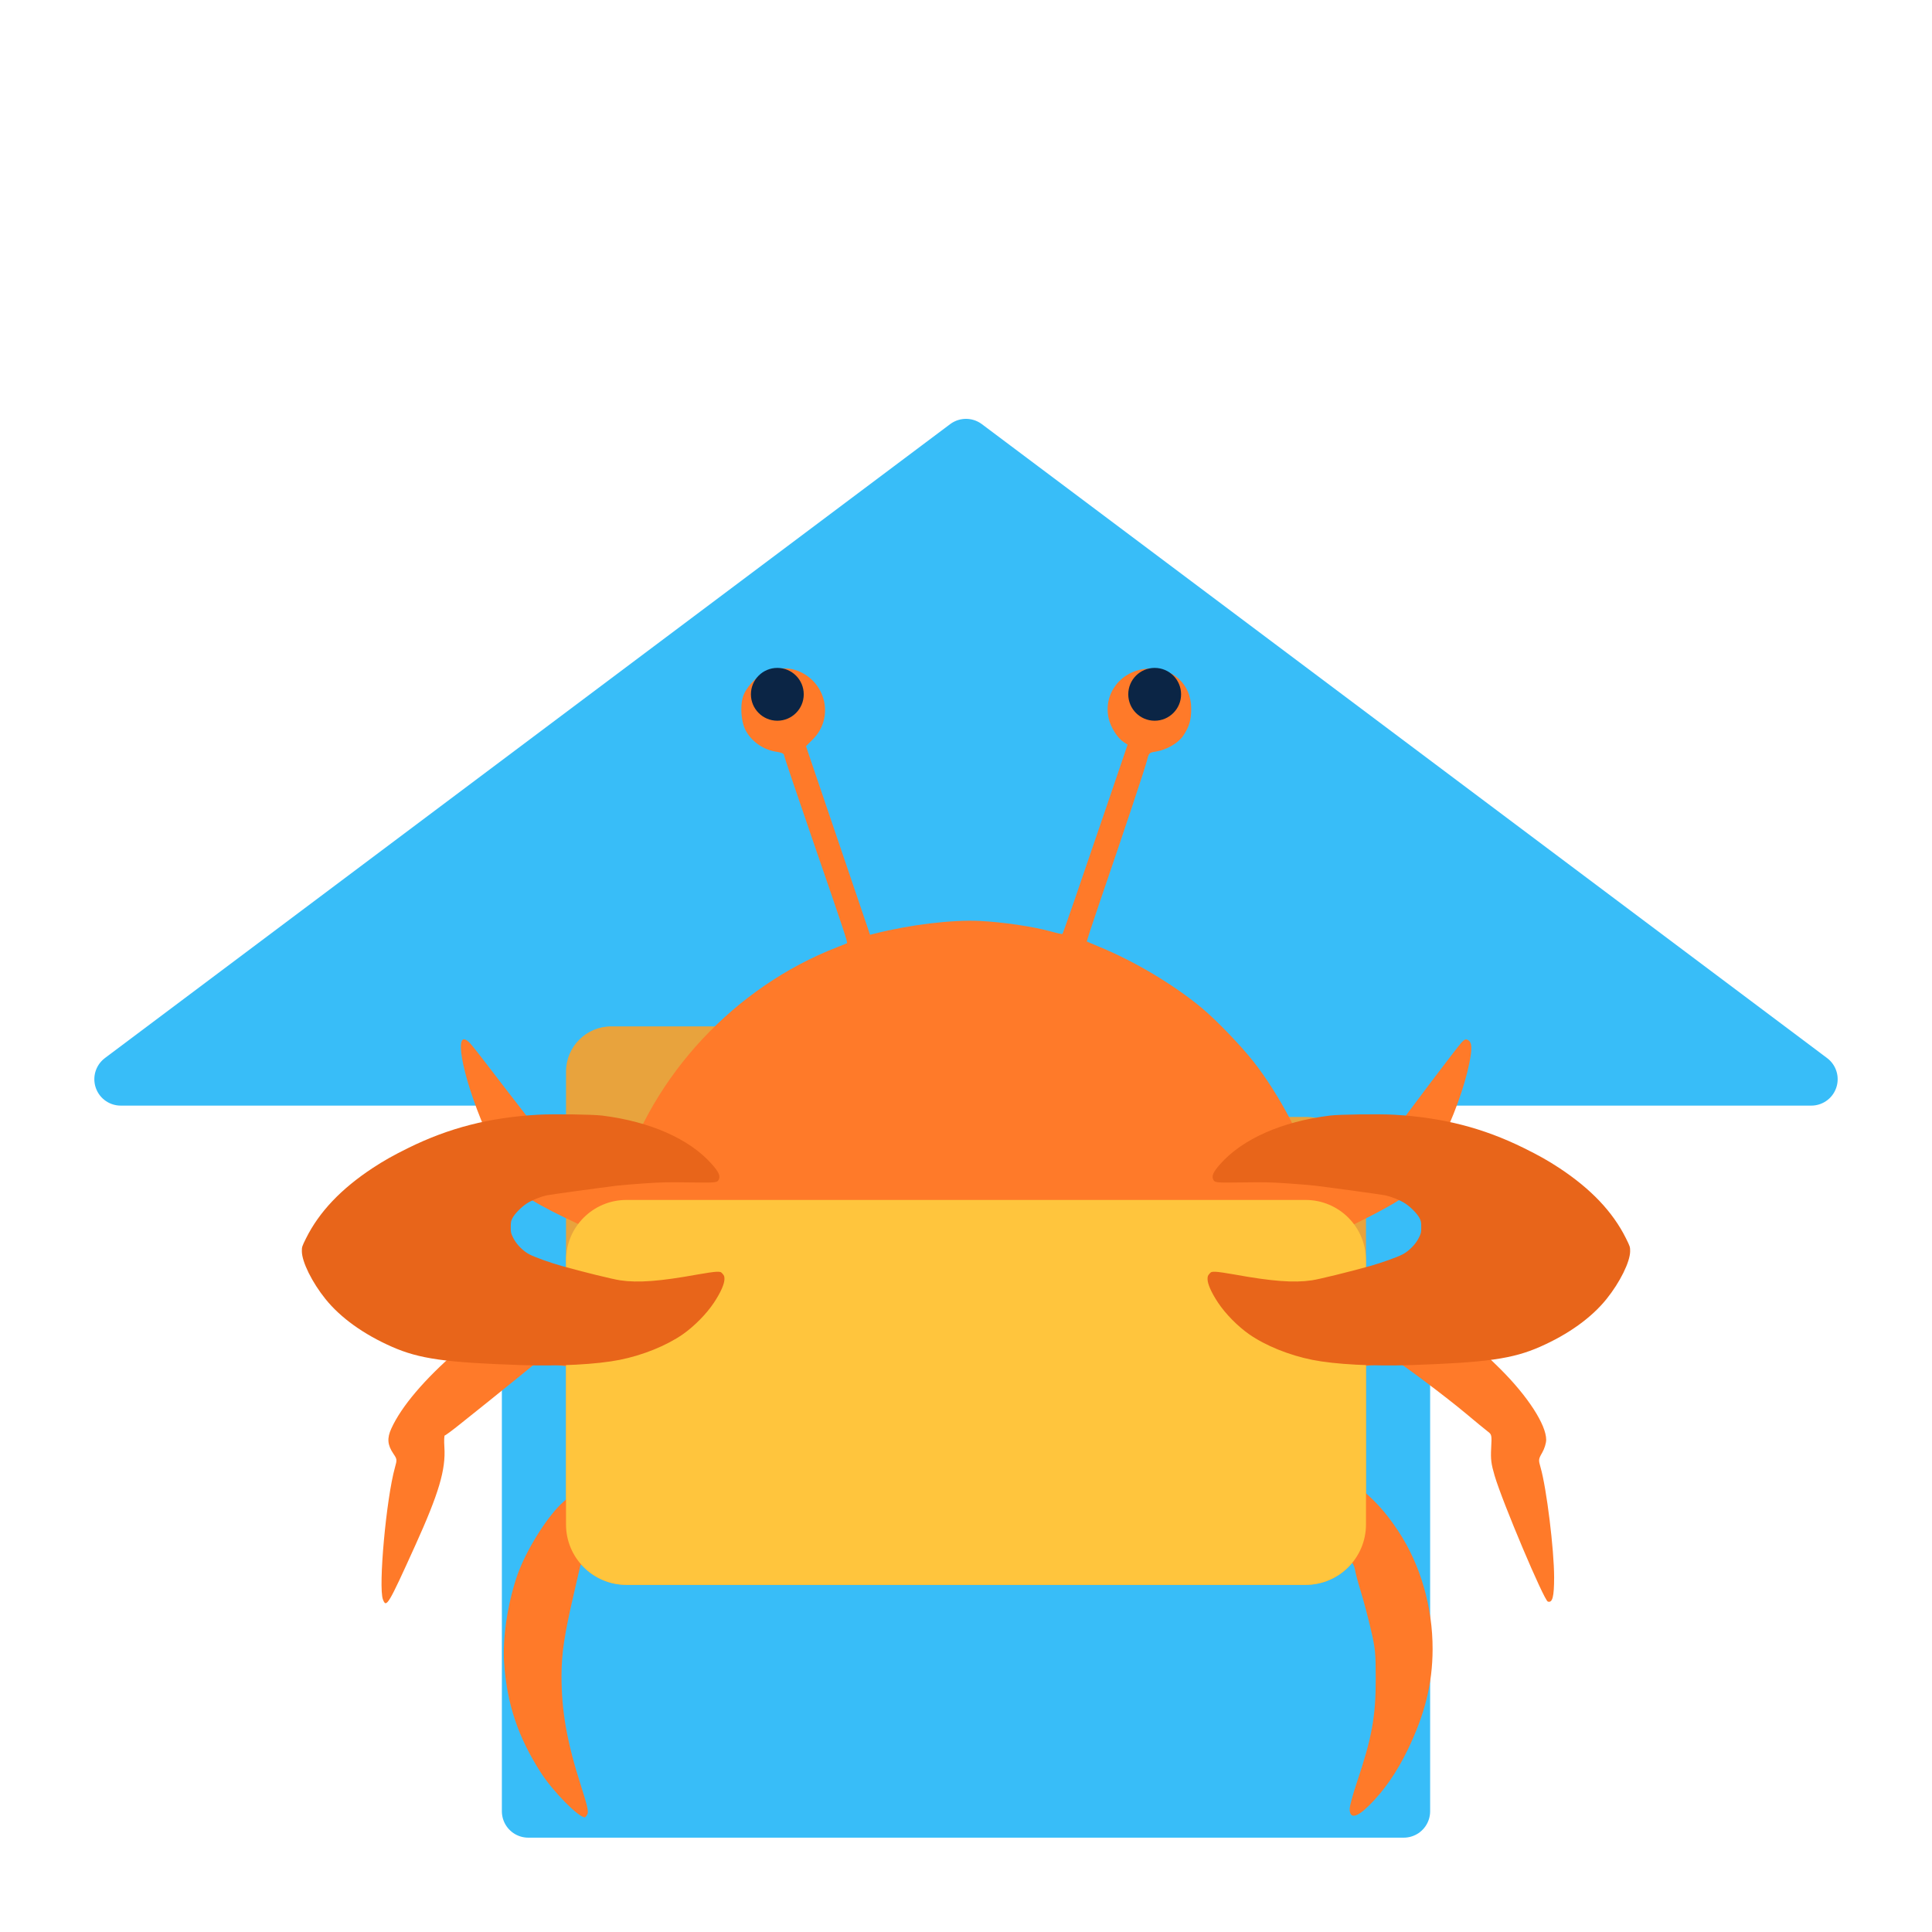
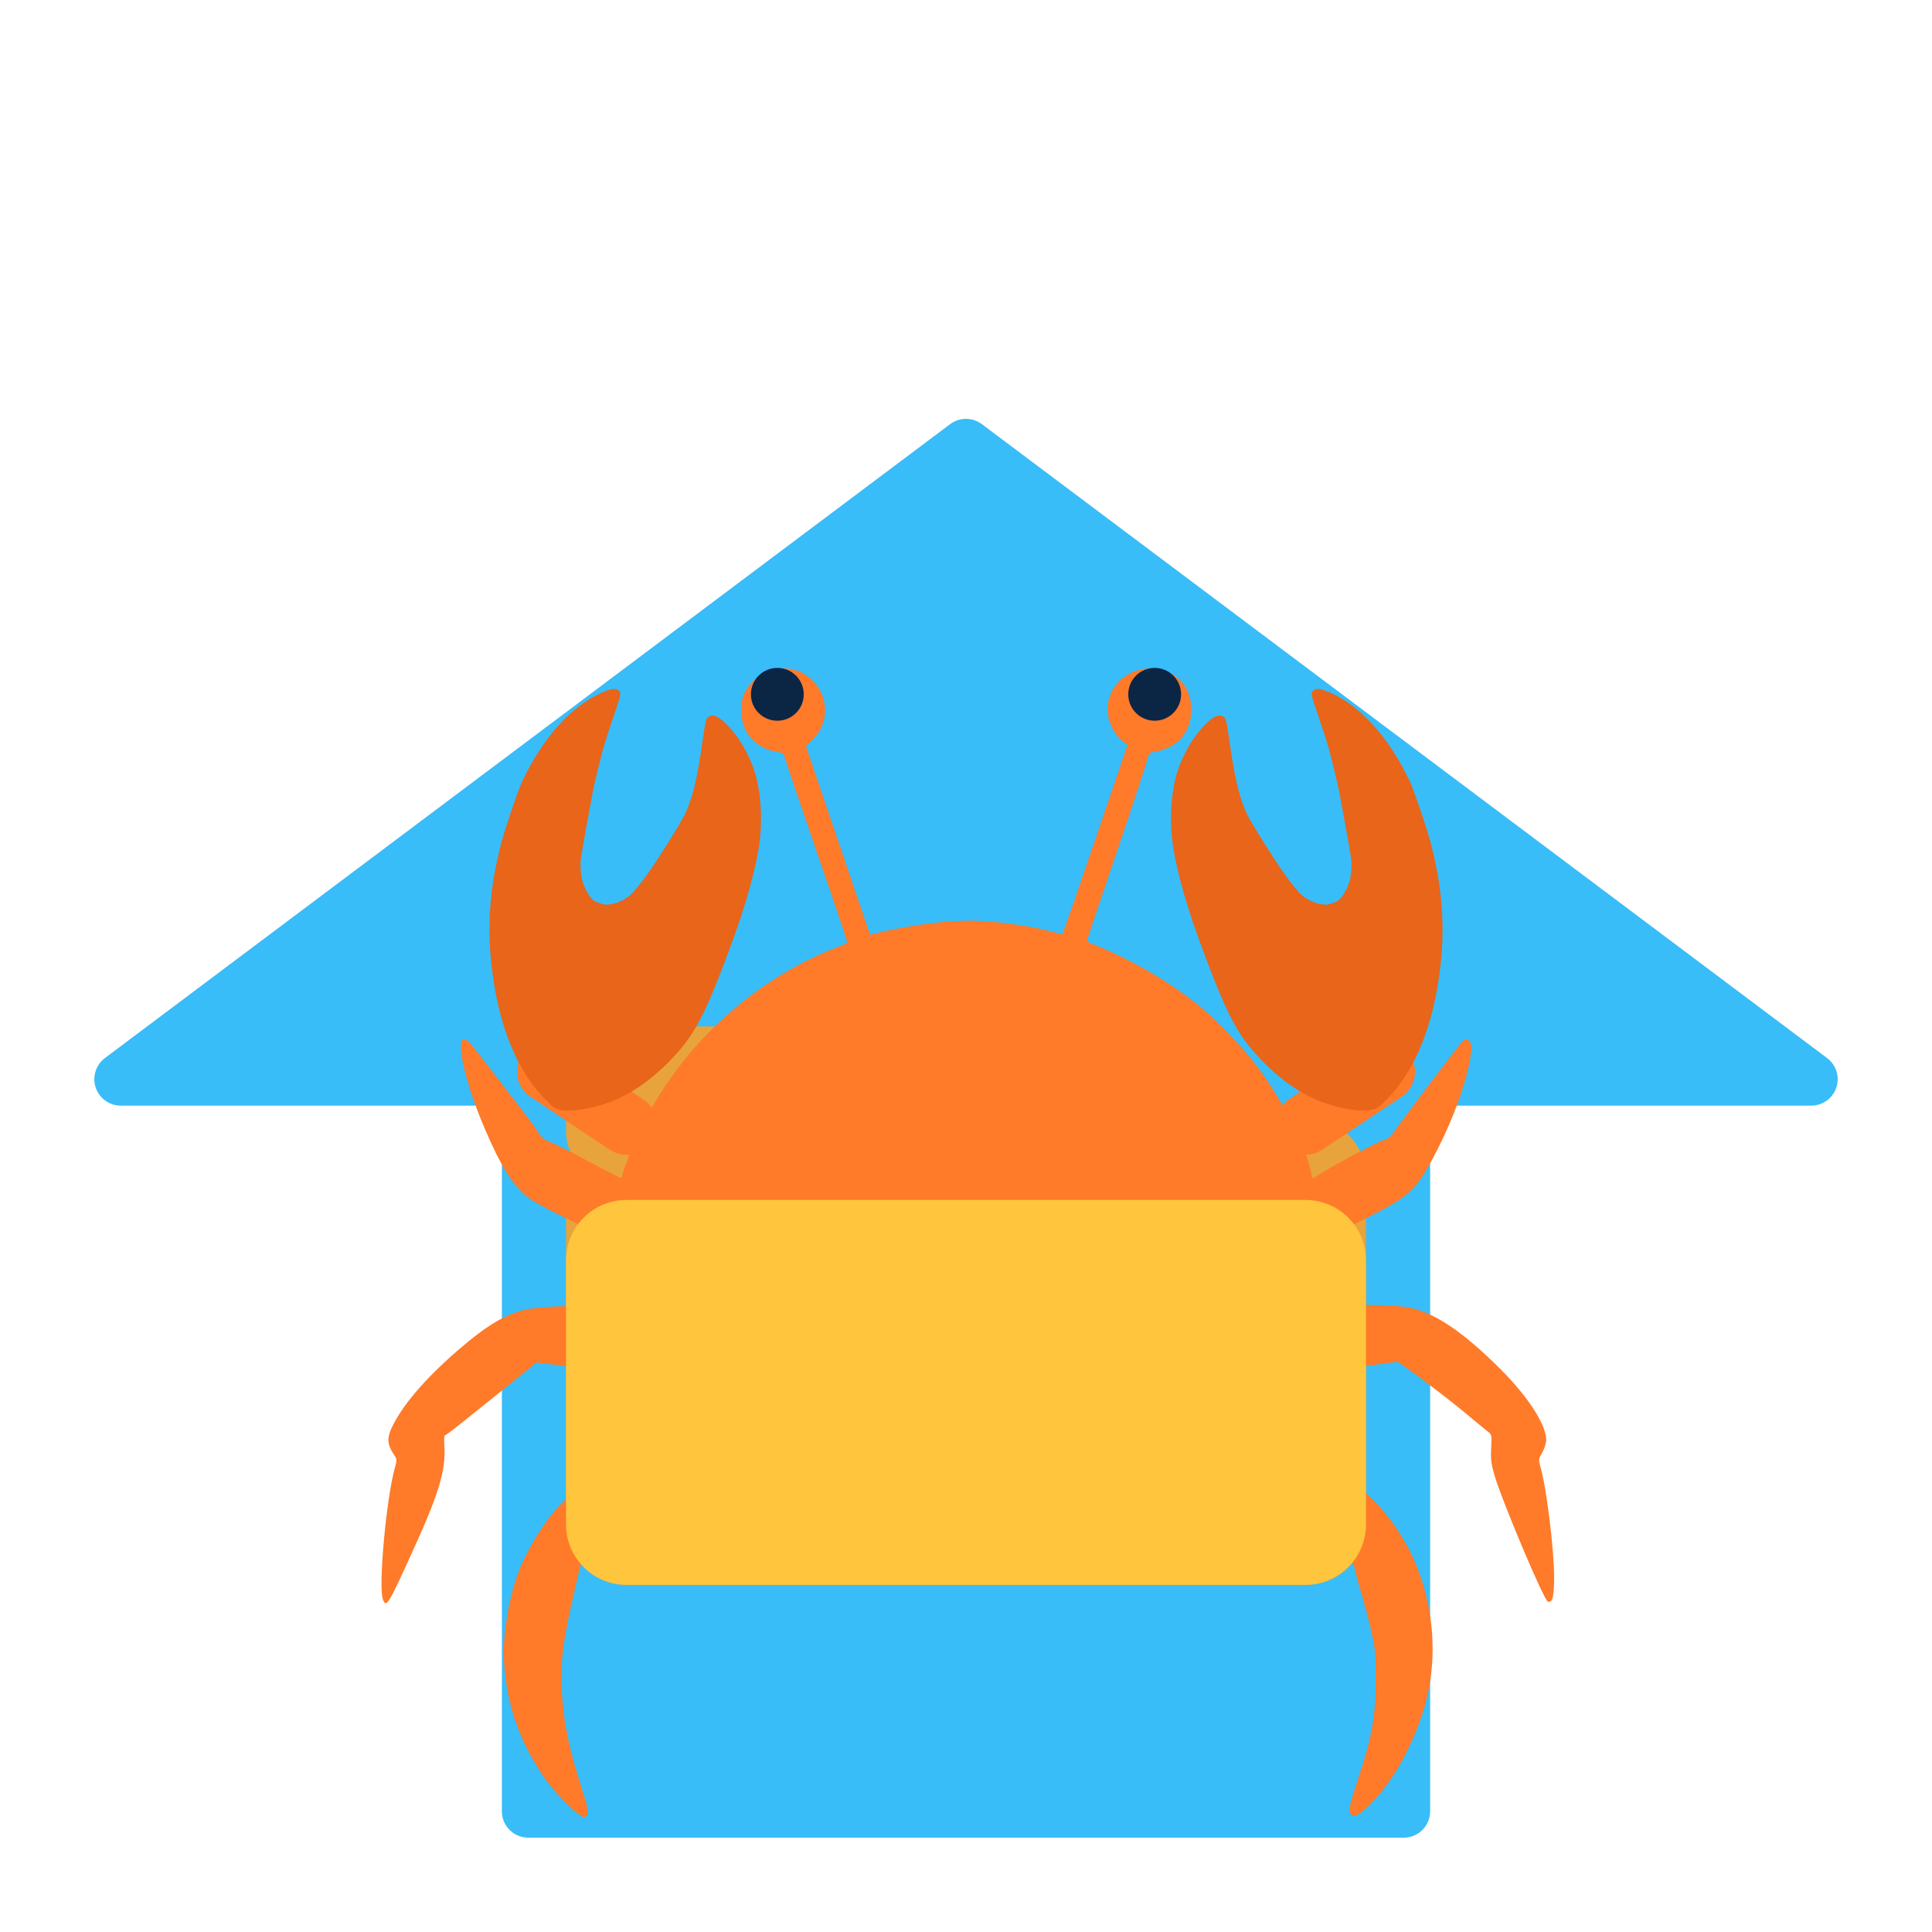
<svg xmlns="http://www.w3.org/2000/svg" viewBox="0 0 512 512" width="512" height="512">
  <path d="M256 118 L480 286 H372 V480 H140 V286 H32 Z" fill="#38BDF8" stroke="#38BDF8" stroke-width="14" stroke-linejoin="round" />
  <rect x="150" y="272" width="92" height="40" rx="12" fill="#E8A33D" />
  <rect x="150" y="296" width="212" height="124" rx="16" fill="#E8A33D" />
  <g fill="#FF7A29" transform="translate(41.0,120.0) scale(0.42)">
    <path d="M 385.462 138.366 C 379.171 141.295, 372.670 148.536, 371.011 154.462 C 369.417 160.155, 370.091 169.384, 372.461 174.320 C 376.090 181.881, 383.914 187.478, 392.497 188.655 C 395.017 189, 397 189.805, 397 190.484 C 397 191.150, 405.365 215.951, 415.588 245.598 C 434.707 301.039, 437.365 309.029, 436.818 309.430 C 436.643 309.559, 433.800 310.711, 430.500 311.990 C 366.087 336.965, 313.856 392.911, 294.429 457.738 C 294.363 457.959, 275.367 448.061, 261.500 440.580 C 258.200 438.800, 253.025 436.357, 250 435.151 C 245.755 433.460, 243.998 432.083, 242.301 429.120 C 241.091 427.007, 235.910 419.929, 230.788 413.390 C 225.666 406.850, 217.024 395.650, 211.582 388.500 C 206.141 381.350, 200.550 374.262, 199.158 372.750 C 187.944 360.570, 193.332 391.879, 208.494 427 C 218.707 450.657, 225.407 461.394, 234.912 469.332 C 241.183 474.570, 272.891 490.027, 288.250 495.333 C 289.587 495.794, 290.002 497.066, 290.008 500.719 C 290.018 507.229, 291.548 516.507, 294.639 528.802 C 296.064 534.468, 297.065 539.223, 296.865 539.368 C 296.664 539.514, 290.200 539.240, 282.500 538.760 C 267.511 537.825, 247.349 538.411, 236.975 540.081 C 223.284 542.286, 210.353 549.727, 191 566.536 C 170.154 584.642, 155.713 601.648, 149.314 615.626 C 146.491 621.792, 146.838 626.009, 150.628 631.594 C 152.941 635.002, 152.972 635.294, 151.567 640.310 C 146.085 659.878, 141.017 715.653, 144.006 723.516 C 146.141 729.131, 147.301 727.193, 164.362 689.500 C 179.264 656.580, 183.691 641.674, 182.781 627.495 C 182.517 623.373, 182.638 620, 183.050 620 C 183.462 620, 187.584 616.962, 192.210 613.250 C 196.836 609.538, 205.319 602.753, 211.060 598.173 C 216.802 593.593, 225.853 586.280, 231.173 581.921 L 240.846 573.997 264.460 576.953 C 277.448 578.580, 294.618 580.466, 302.614 581.145 L 317.154 582.381 318.971 585.940 C 321.545 590.982, 331.523 604.808, 335.779 609.232 C 337.754 611.284, 339.174 613.113, 338.935 613.297 C 338.696 613.480, 330.721 617.537, 321.214 622.311 C 290.891 637.538, 263.891 654.938, 254.255 665.464 C 244.108 676.547, 232.734 695.965, 228.167 710 C 222.413 727.684, 219.444 748.299, 220.461 763.500 C 222.189 789.296, 229.299 810.516, 243.704 832.870 C 251.337 844.713, 267.380 861, 271.415 861 C 271.698 861, 272.411 860.101, 272.999 859.002 C 273.849 857.413, 273.043 853.808, 269.059 841.390 C 260.102 813.468, 256.639 793.916, 256.682 771.500 C 256.710 757.347, 258.484 745.638, 264.564 719.500 C 266.483 711.250, 268.250 703.585, 268.491 702.466 C 268.750 701.266, 270.793 699.527, 273.476 698.224 C 275.977 697.009, 286.612 690.397, 297.110 683.531 C 307.608 676.665, 321.891 668.157, 328.849 664.625 C 335.807 661.092, 348.047 654.887, 356.049 650.836 L 370.598 643.470 379.549 649.271 C 402.879 664.390, 434.871 677.472, 462.071 683.014 C 485.105 687.709, 520.167 689.441, 541.500 686.939 C 580.997 682.306, 615.172 670.020, 646.363 649.237 C 653.342 644.587, 657.666 642.290, 658.382 642.853 C 659.459 643.700, 664.647 646.473, 690.500 660.017 C 707.751 669.055, 732.751 684.426, 754.613 699.436 C 755.874 700.302, 756.977 702.452, 757.347 704.767 C 757.688 706.902, 759.348 713.115, 761.036 718.574 C 762.723 724.033, 765.524 734.575, 767.259 742 C 770.174 754.474, 770.416 756.868, 770.437 773.500 C 770.468 797.352, 768.037 810.718, 758.530 838.958 C 756.039 846.360, 754 853.871, 754 855.649 C 754 862.151, 758.426 861.308, 766.492 853.268 C 775.798 843.991, 783.798 832.427, 790.542 818.500 C 801.458 795.959, 806.241 776.706, 806.317 755 C 806.410 728.313, 798.661 701.559, 784.733 680.478 C 769.184 656.944, 754.138 645.561, 709.250 623.375 C 697.563 617.599, 688 612.695, 688 612.478 C 688 612.261, 691.188 608.128, 695.084 603.292 C 698.980 598.456, 703.811 591.740, 705.820 588.367 L 709.472 582.233 716.986 581.575 C 728.627 580.554, 783.374 573.959, 783.809 573.525 C 784.439 572.894, 814.562 595.480, 827 605.909 C 833.325 611.212, 839.675 616.433, 841.111 617.510 C 843.640 619.407, 843.708 619.736, 843.277 627.984 C 842.904 635.124, 843.260 637.951, 845.480 645.484 C 850.341 661.983, 876.568 724.023, 879.028 724.843 C 881.959 725.820, 883 721.812, 882.999 709.559 C 882.997 692.105, 878.237 653.429, 874.481 640.350 C 873.048 635.358, 873.079 635.066, 875.489 630.850 C 876.900 628.381, 877.981 624.891, 877.988 622.779 C 878.019 613.305, 866.398 595.344, 849.088 578.109 C 825.583 554.707, 807.960 542.774, 791.930 539.407 C 783.308 537.596, 759.702 537.090, 741.116 538.318 L 728.731 539.136 729.406 536.818 C 732.184 527.283, 735.128 512.017, 735.652 504.435 L 736.277 495.371 741.389 493.577 C 750.732 490.298, 778.394 476.259, 785.763 471.057 C 795.625 464.095, 800.293 457.750, 810.375 437.609 C 819.322 419.734, 826.445 400.196, 829.465 385.248 C 831.385 375.748, 831.211 372.147, 828.761 370.613 C 827.367 369.740, 826.546 370.018, 824.628 372.012 C 822.050 374.691, 787.478 420.457, 782.207 428.169 C 779.868 431.590, 778.145 433.016, 775.758 433.504 C 772.540 434.162, 743.599 449.626, 735.130 455.212 C 732.727 456.797, 730.670 457.960, 730.559 457.797 C 730.449 457.634, 729.815 455.050, 729.152 452.056 C 725.377 435.020, 709.458 404.776, 693.593 384.500 C 685.565 374.240, 669.933 357.989, 660.695 350.300 C 642.913 335.500, 618.065 320.704, 595.500 311.478 C 591.650 309.904, 588.351 308.515, 588.168 308.393 C 587.986 308.270, 591.514 297.444, 596.008 284.335 C 611.695 238.581, 624.748 199.461, 626.032 194.352 C 627.281 189.382, 627.467 189.182, 631.413 188.571 C 638.285 187.508, 645.704 183.296, 648.845 178.675 C 652.770 172.901, 654 168.759, 654 161.318 C 654 145.776, 642.098 135.080, 626.078 136.227 C 609.695 137.399, 598.429 151.934, 601.896 167.426 C 603.194 173.224, 607.404 179.908, 611.414 182.536 L 613.868 184.143 600.526 223.322 C 582.638 275.850, 573.194 303.140, 572.748 303.585 C 572.546 303.788, 569.257 303.076, 565.440 302.003 C 554.660 298.974, 534.798 296.042, 520.500 295.369 C 502.881 294.539, 476.355 297.768, 453.932 303.472 L 451.364 304.126 431.150 244.621 L 410.936 185.116 415.312 180.741 C 428.384 167.669, 424.127 145.822, 407 138.079 C 400.668 135.216, 391.978 135.331, 385.462 138.366" />
  </g>
  <rect x="150" y="318" width="212" height="102" rx="16" fill="#FFC53D" />
-   <g fill="#E8651A" transform="translate(48.0,242.4) scale(0.1688)">
+   <g stroke="#FF7A29" stroke-width="16" stroke-linecap="round">
+     <line x1="166" y1="298" x2="145" y2="284" />
+     <line x1="346" y1="298" x2="367" y2="284" />
+   </g>
+   <g fill="#E8651A" transform="translate(45,-50) rotate(-72 100 322) translate(48.0,242.4) scale(0.1688)">
    <path d="M 560 314.076 C 483.768 318.510, 420.715 334.684, 356.694 366.225 C 333.385 377.708, 318.172 386.270, 301 397.568 C 251.168 430.355, 216.846 466.498, 196.195 507.934 C 189.792 520.783, 189.502 521.676, 189.552 528.434 C 189.676 545.154, 205.550 577.232, 226.700 603.500 C 250.292 632.801, 286.518 658.814, 331 678.393 C 373.978 697.310, 414.908 703.127, 533 707.103 C 593.897 709.153, 652.607 706.060, 688.500 698.910 C 724.745 691.690, 761.992 676.622, 787.500 658.859 C 805.650 646.221, 825.001 626.545, 836.697 608.837 C 847.111 593.069, 853 579.766, 853 572.009 C 853 567.919, 852.479 566.449, 850.077 563.766 C 847.288 560.649, 846.843 560.506, 840.327 560.629 C 836.572 560.700, 823.375 562.600, 811 564.851 C 751.886 575.603, 717.535 578.203, 689.358 574.057 C 677.568 572.323, 629.875 560.604, 597.352 551.451 C 579.354 546.386, 555.134 537.705, 546.841 533.347 C 536.604 527.968, 526.364 517.539, 521.342 507.378 C 517.738 500.085, 517.501 499.044, 517.509 490.552 C 517.517 482.525, 517.845 480.878, 520.400 476.006 C 523.819 469.485, 534.127 458.985, 542.500 453.493 C 550.506 448.242, 564.664 442.519, 574.500 440.559 C 581.318 439.200, 648.028 429.995, 683.500 425.519 C 689.550 424.755, 708.675 423.150, 726 421.951 C 753.305 420.062, 762.816 419.845, 797.420 420.324 C 840.024 420.913, 841.440 420.783, 843.970 416.055 C 847.006 410.383, 844.180 404.018, 833.067 391.500 C 798.020 352.020, 736.577 324.849, 661 315.409 C 645.952 313.529, 583.554 312.706, 560 314.076" />
  </g>
-   <g fill="#E8651A" transform="translate(512,0) scale(-1,1) translate(48.0,242.4) scale(0.1688)">
+   <g fill="#E8651A" transform="translate(512,0) scale(-1,1) translate(45,-50) rotate(-72 100 322) translate(48.0,242.4) scale(0.1688)">
    <path d="M 560 314.076 C 483.768 318.510, 420.715 334.684, 356.694 366.225 C 333.385 377.708, 318.172 386.270, 301 397.568 C 251.168 430.355, 216.846 466.498, 196.195 507.934 C 189.792 520.783, 189.502 521.676, 189.552 528.434 C 189.676 545.154, 205.550 577.232, 226.700 603.500 C 250.292 632.801, 286.518 658.814, 331 678.393 C 373.978 697.310, 414.908 703.127, 533 707.103 C 593.897 709.153, 652.607 706.060, 688.500 698.910 C 724.745 691.690, 761.992 676.622, 787.500 658.859 C 805.650 646.221, 825.001 626.545, 836.697 608.837 C 847.111 593.069, 853 579.766, 853 572.009 C 853 567.919, 852.479 566.449, 850.077 563.766 C 847.288 560.649, 846.843 560.506, 840.327 560.629 C 836.572 560.700, 823.375 562.600, 811 564.851 C 751.886 575.603, 717.535 578.203, 689.358 574.057 C 677.568 572.323, 629.875 560.604, 597.352 551.451 C 579.354 546.386, 555.134 537.705, 546.841 533.347 C 536.604 527.968, 526.364 517.539, 521.342 507.378 C 517.738 500.085, 517.501 499.044, 517.509 490.552 C 517.517 482.525, 517.845 480.878, 520.400 476.006 C 523.819 469.485, 534.127 458.985, 542.500 453.493 C 550.506 448.242, 564.664 442.519, 574.500 440.559 C 581.318 439.200, 648.028 429.995, 683.500 425.519 C 689.550 424.755, 708.675 423.150, 726 421.951 C 753.305 420.062, 762.816 419.845, 797.420 420.324 C 840.024 420.913, 841.440 420.783, 843.970 416.055 C 847.006 410.383, 844.180 404.018, 833.067 391.500 C 798.020 352.020, 736.577 324.849, 661 315.409 C 645.952 313.529, 583.554 312.706, 560 314.076" />
  </g>
  <circle cx="206" cy="184" r="7" fill="#0B2545" />
  <circle cx="306" cy="184" r="7" fill="#0B2545" />
</svg>
